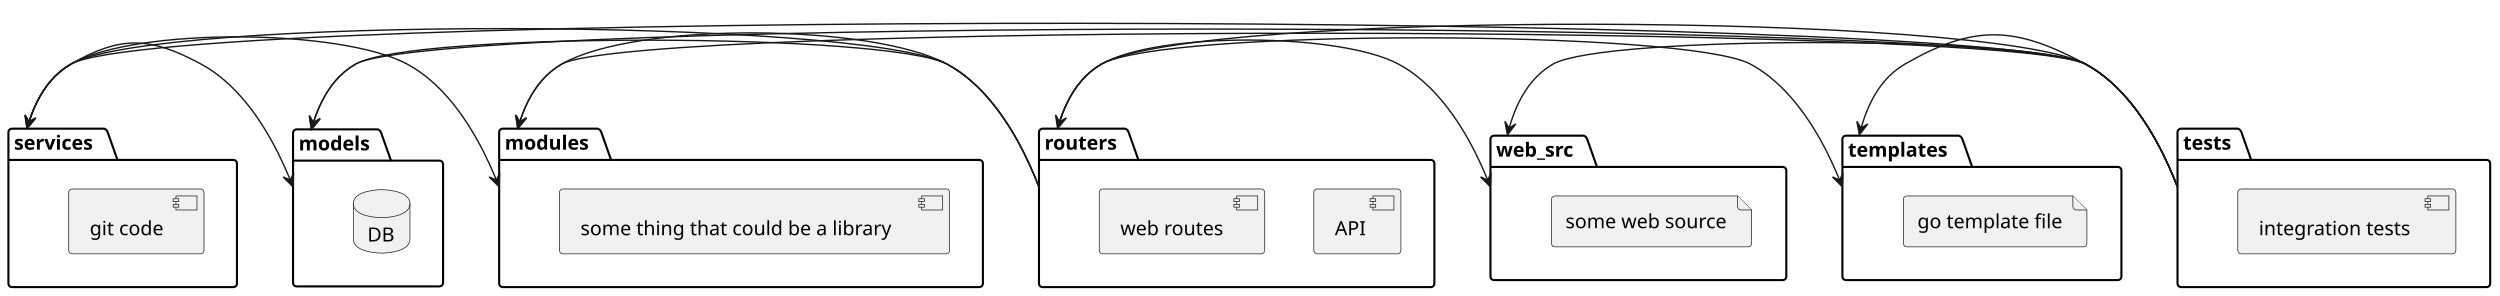
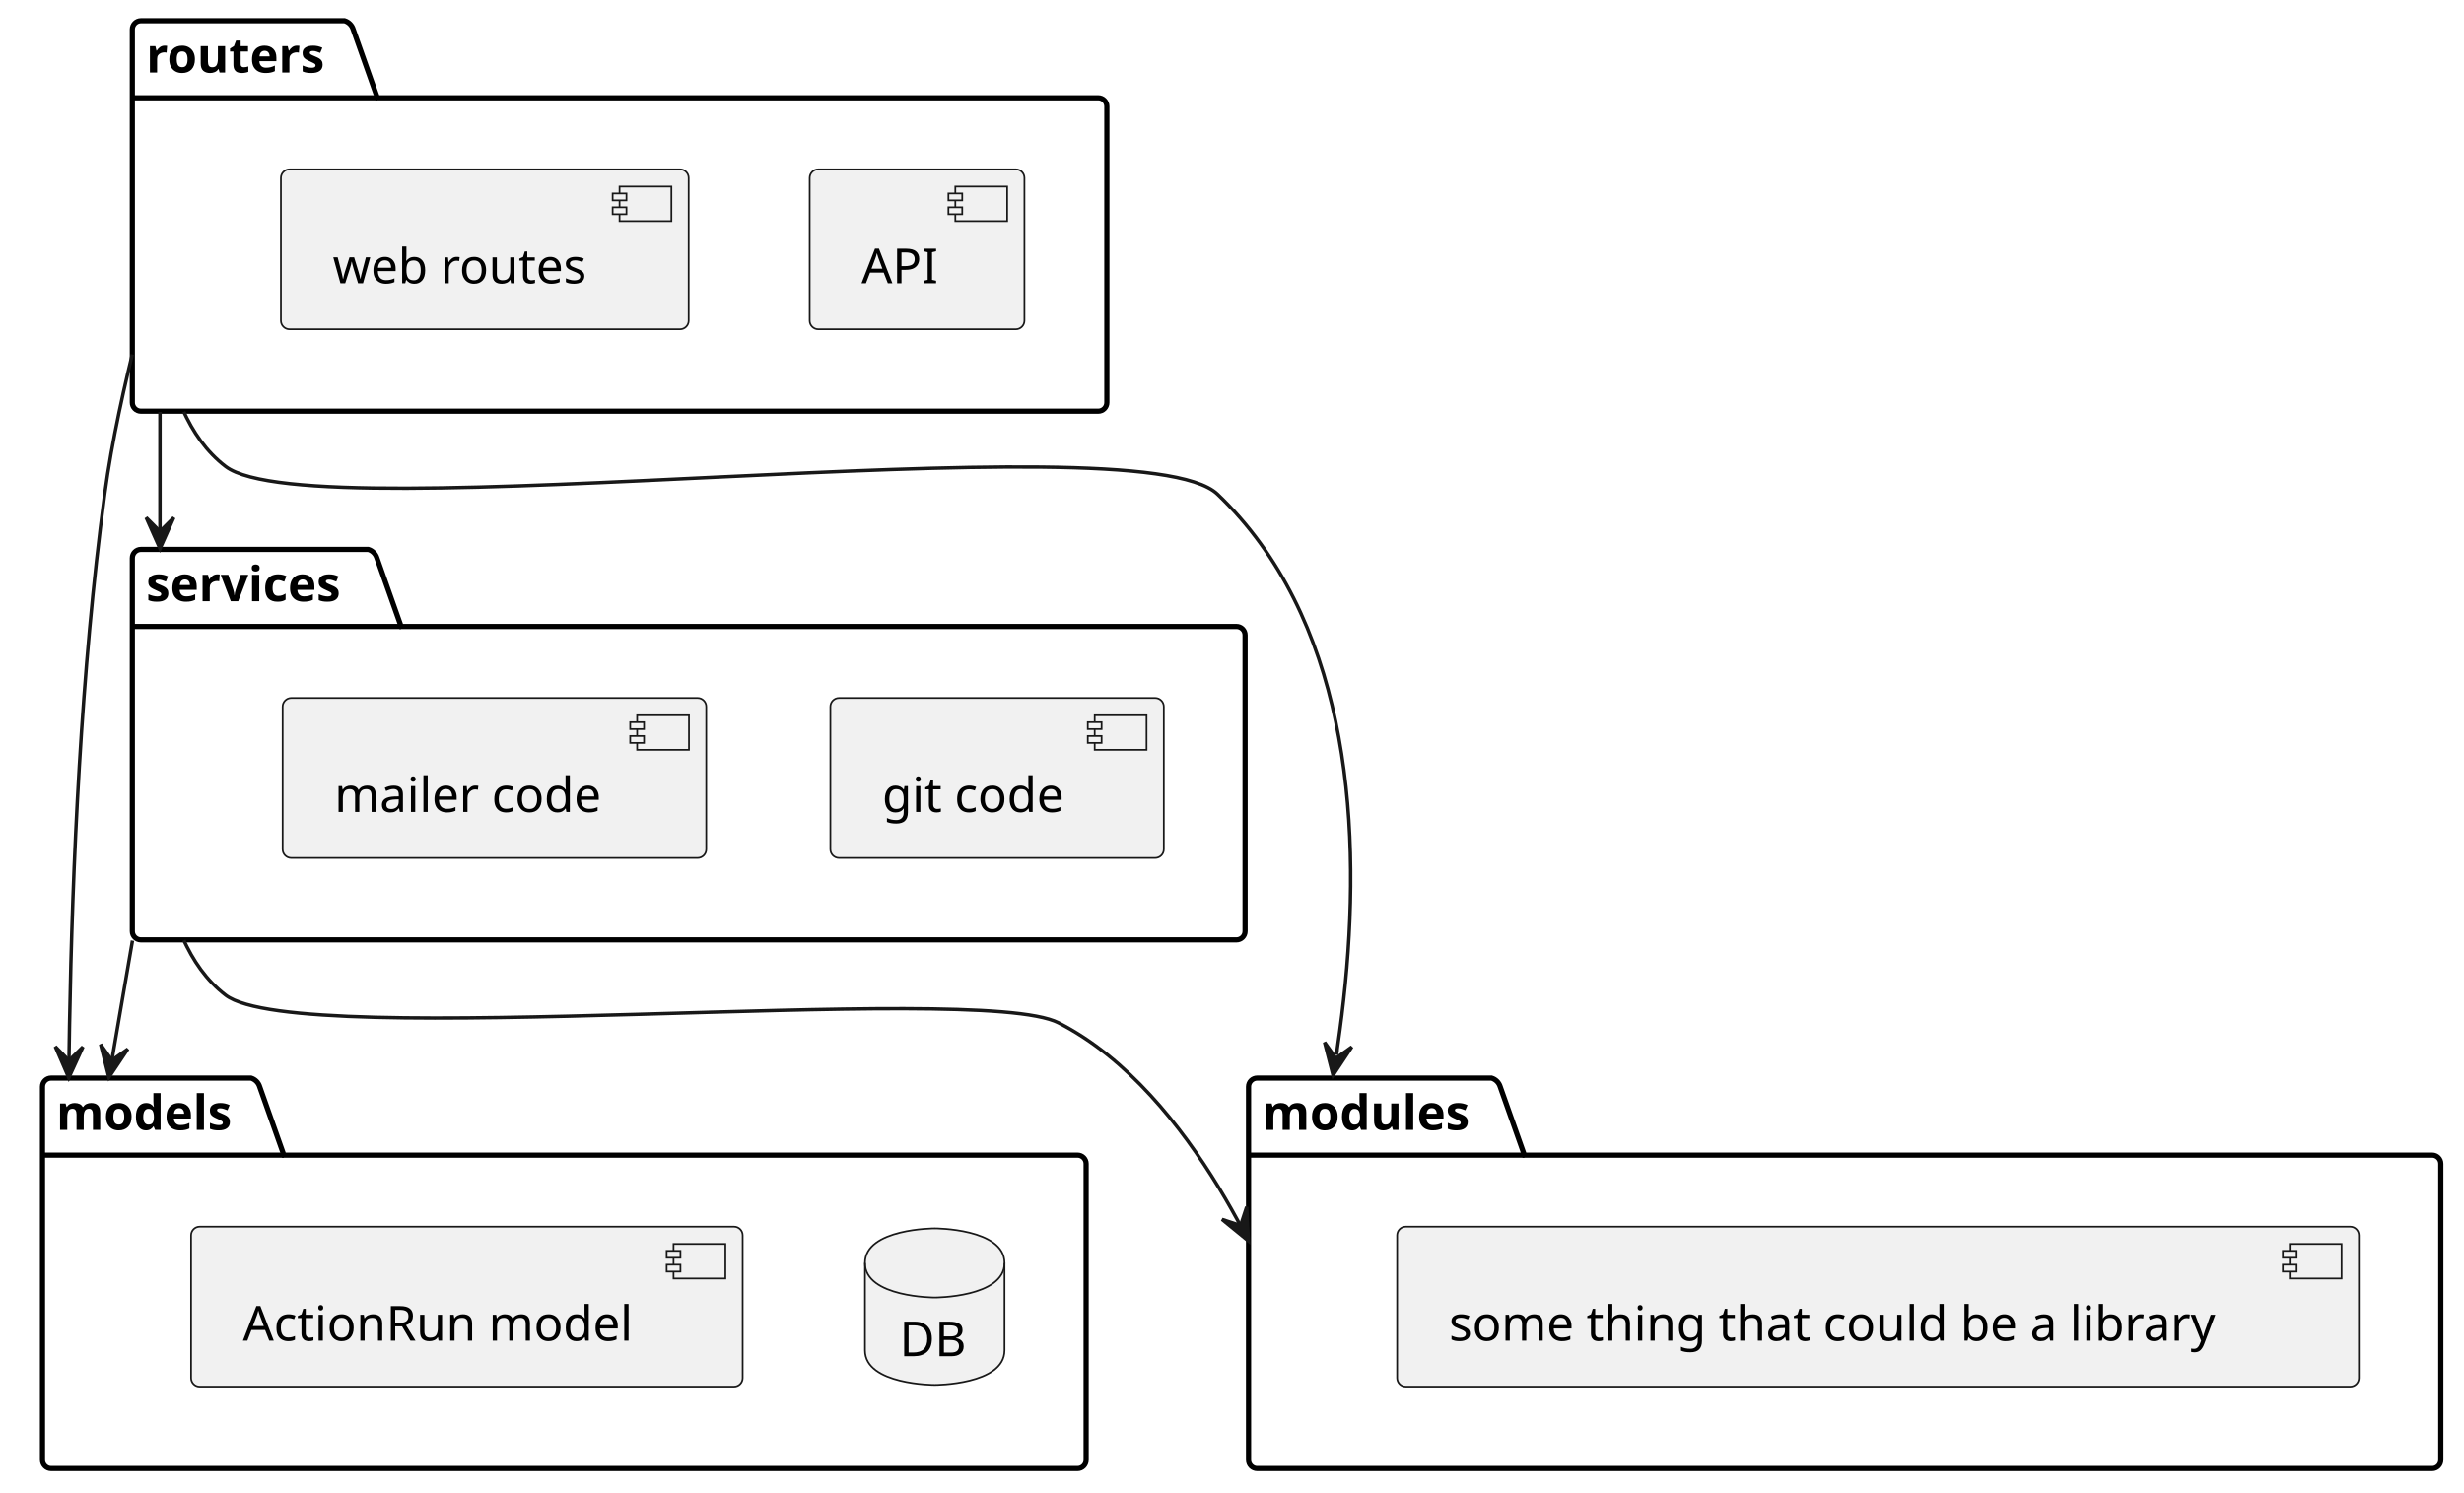
- <svg xmlns="http://www.w3.org/2000/svg" contentStyleType="text/css" data-diagram-type="DESCRIPTION" height="211px" preserveAspectRatio="none" style="width:1783px;height:211px;background:#FFFFFF;" version="1.1" viewBox="0 0 1783 211" width="1783px" zoomAndPan="magnify">
+ <svg xmlns="http://www.w3.org/2000/svg" contentStyleType="text/css" data-diagram-type="DESCRIPTION" height="432px" preserveAspectRatio="none" style="width:713px;height:432px;background:#FFFFFF;" version="1.1" viewBox="0 0 713 432" width="713px" zoomAndPan="magnify">
  <defs />
  <g>
    <g class="cluster" data-entity="models" data-source-line="2" data-uid="ent0002" id="cluster_models">
-       <path d="M211.5,92.26 L269.354,92.26 A3.75,3.75 0 0 1 271.854,94.76 L278.854,114.557 L313.5,114.557 A2.5,2.5 0 0 1 316,117.057 L316,201.76 A2.5,2.5 0 0 1 313.5,204.26 L211.5,204.26 A2.5,2.5 0 0 1 209,201.76 L209,94.76 A2.5,2.5 0 0 1 211.5,92.26" fill="none" style="stroke:#000000;stroke-width:1.5;" />
-       <line style="stroke:#000000;stroke-width:1.5;" x1="209" x2="278.854" y1="114.557" y2="114.557" />
-       <text fill="#000000" font-family="sans-serif" font-size="14" font-weight="bold" lengthAdjust="spacing" textLength="56.855" x="213" y="107.255">models</text>
+       <path d="M14.791,312 L72.645,312 A3.75,3.75 0 0 1 75.145,314.5 L82.145,334.297 L311.791,334.297 A2.5,2.5 0 0 1 314.291,336.797 L314.291,422.5 A2.5,2.5 0 0 1 311.791,425 L14.791,425 A2.5,2.5 0 0 1 12.291,422.5 L12.291,314.5 A2.5,2.5 0 0 1 14.791,312" fill="none" style="stroke:#000000;stroke-width:1.5;" />
+       <line style="stroke:#000000;stroke-width:1.5;" x1="12.291" x2="82.145" y1="334.297" y2="334.297" />
+       <text fill="#000000" font-family="sans-serif" font-size="14" font-weight="bold" lengthAdjust="spacing" textLength="56.855" x="16.291" y="326.995">models</text>
    </g>
-     <g class="cluster" data-entity="modules" data-source-line="8" data-uid="ent0004" id="cluster_modules">
-       <path d="M358.5,91.76 L426.321,91.76 A3.75,3.75 0 0 1 428.821,94.26 L435.821,114.057 L698.5,114.057 A2.5,2.5 0 0 1 701,116.557 L701,202.26 A2.5,2.5 0 0 1 698.5,204.76 L358.5,204.76 A2.5,2.5 0 0 1 356,202.26 L356,94.26 A2.5,2.5 0 0 1 358.5,91.76" fill="none" style="stroke:#000000;stroke-width:1.5;" />
-       <line style="stroke:#000000;stroke-width:1.5;" x1="356" x2="435.821" y1="114.057" y2="114.057" />
-       <text fill="#000000" font-family="sans-serif" font-size="14" font-weight="bold" lengthAdjust="spacing" textLength="66.821" x="360" y="106.755">modules</text>
+     <g class="cluster" data-entity="modules" data-source-line="7" data-uid="ent0005" id="cluster_modules">
+       <path d="M363.791,312 L431.612,312 A3.75,3.75 0 0 1 434.112,314.5 L441.112,334.297 L703.791,334.297 A2.5,2.5 0 0 1 706.291,336.797 L706.291,422.5 A2.5,2.5 0 0 1 703.791,425 L363.791,425 A2.5,2.5 0 0 1 361.291,422.5 L361.291,314.5 A2.5,2.5 0 0 1 363.791,312" fill="none" style="stroke:#000000;stroke-width:1.5;" />
+       <line style="stroke:#000000;stroke-width:1.5;" x1="361.291" x2="441.112" y1="334.297" y2="334.297" />
+       <text fill="#000000" font-family="sans-serif" font-size="14" font-weight="bold" lengthAdjust="spacing" textLength="66.821" x="365.291" y="326.995">modules</text>
    </g>
-     <g class="cluster" data-entity="services" data-source-line="12" data-uid="ent0006" id="cluster_services">
-       <path d="M8.5,91.76 L74.284,91.76 A3.75,3.75 0 0 1 76.784,94.26 L83.784,114.057 L166.5,114.057 A2.5,2.5 0 0 1 169,116.557 L169,202.26 A2.5,2.5 0 0 1 166.5,204.76 L8.5,204.76 A2.5,2.5 0 0 1 6,202.26 L6,94.26 A2.5,2.5 0 0 1 8.5,91.76" fill="none" style="stroke:#000000;stroke-width:1.5;" />
-       <line style="stroke:#000000;stroke-width:1.5;" x1="6" x2="83.784" y1="114.057" y2="114.057" />
-       <text fill="#000000" font-family="sans-serif" font-size="14" font-weight="bold" lengthAdjust="spacing" textLength="64.784" x="10" y="106.755">services</text>
-     </g>
-     <g class="cluster" data-entity="web_src" data-source-line="16" data-uid="ent0008" id="cluster_web_src">
-       <path d="M1065.5,96.76 L1129.486,96.76 A3.75,3.75 0 0 1 1131.986,99.26 L1138.986,119.057 L1271.5,119.057 A2.5,2.5 0 0 1 1274,121.557 L1274,197.26 A2.5,2.5 0 0 1 1271.5,199.76 L1065.5,199.76 A2.5,2.5 0 0 1 1063,197.26 L1063,99.26 A2.5,2.5 0 0 1 1065.5,96.76" fill="none" style="stroke:#000000;stroke-width:1.5;" />
-       <line style="stroke:#000000;stroke-width:1.5;" x1="1063" x2="1138.986" y1="119.057" y2="119.057" />
-       <text fill="#000000" font-family="sans-serif" font-size="14" font-weight="bold" lengthAdjust="spacing" textLength="62.986" x="1067" y="111.755">web_src</text>
+     <g class="cluster" data-entity="services" data-source-line="11" data-uid="ent0007" id="cluster_services">
+       <path d="M40.791,159 L106.575,159 A3.75,3.75 0 0 1 109.075,161.5 L116.075,181.297 L357.791,181.297 A2.5,2.5 0 0 1 360.291,183.797 L360.291,269.5 A2.5,2.5 0 0 1 357.791,272 L40.791,272 A2.5,2.5 0 0 1 38.291,269.5 L38.291,161.5 A2.5,2.5 0 0 1 40.791,159" fill="none" style="stroke:#000000;stroke-width:1.5;" />
+       <line style="stroke:#000000;stroke-width:1.5;" x1="38.291" x2="116.075" y1="181.297" y2="181.297" />
+       <text fill="#000000" font-family="sans-serif" font-size="14" font-weight="bold" lengthAdjust="spacing" textLength="64.784" x="42.291" y="173.995">services</text>
    </g>
    <g class="cluster" data-entity="routers" data-source-line="20" data-uid="ent0010" id="cluster_routers">
-       <path d="M743.5,91.76 L802.414,91.76 A3.75,3.75 0 0 1 804.914,94.26 L811.914,114.057 L1020.5,114.057 A2.5,2.5 0 0 1 1023,116.557 L1023,202.26 A2.5,2.5 0 0 1 1020.5,204.76 L743.5,204.76 A2.5,2.5 0 0 1 741,202.26 L741,94.26 A2.5,2.5 0 0 1 743.5,91.76" fill="none" style="stroke:#000000;stroke-width:1.5;" />
-       <line style="stroke:#000000;stroke-width:1.5;" x1="741" x2="811.914" y1="114.057" y2="114.057" />
-       <text fill="#000000" font-family="sans-serif" font-size="14" font-weight="bold" lengthAdjust="spacing" textLength="57.914" x="745" y="106.755">routers</text>
-     </g>
-     <g class="cluster" data-entity="templates" data-source-line="25" data-uid="ent0013" id="cluster_templates">
-       <path d="M1316.5,96.76 L1397.063,96.76 A3.75,3.75 0 0 1 1399.563,99.26 L1406.563,119.057 L1510.5,119.057 A2.5,2.5 0 0 1 1513,121.557 L1513,197.26 A2.5,2.5 0 0 1 1510.5,199.76 L1316.5,199.76 A2.5,2.5 0 0 1 1314,197.26 L1314,99.26 A2.5,2.5 0 0 1 1316.5,96.76" fill="none" style="stroke:#000000;stroke-width:1.5;" />
-       <line style="stroke:#000000;stroke-width:1.5;" x1="1314" x2="1406.563" y1="119.057" y2="119.057" />
-       <text fill="#000000" font-family="sans-serif" font-size="14" font-weight="bold" lengthAdjust="spacing" textLength="79.564" x="1318" y="111.755">templates</text>
-     </g>
-     <g class="cluster" data-entity="tests" data-source-line="29" data-uid="ent0015" id="cluster_tests">
-       <path d="M1555.5,91.76 L1596.046,91.76 A3.75,3.75 0 0 1 1598.546,94.26 L1605.546,114.057 L1773.5,114.057 A2.5,2.5 0 0 1 1776,116.557 L1776,202.26 A2.5,2.5 0 0 1 1773.5,204.76 L1555.5,204.76 A2.5,2.5 0 0 1 1553,202.26 L1553,94.26 A2.5,2.5 0 0 1 1555.5,91.76" fill="none" style="stroke:#000000;stroke-width:1.5;" />
-       <line style="stroke:#000000;stroke-width:1.5;" x1="1553" x2="1605.546" y1="114.057" y2="114.057" />
-       <text fill="#000000" font-family="sans-serif" font-size="14" font-weight="bold" lengthAdjust="spacing" textLength="39.546" x="1557" y="106.755">tests</text>
+       <path d="M40.791,6 L99.705,6 A3.75,3.75 0 0 1 102.205,8.5 L109.205,28.297 L317.791,28.297 A2.5,2.5 0 0 1 320.291,30.797 L320.291,116.5 A2.5,2.5 0 0 1 317.791,119 L40.791,119 A2.5,2.5 0 0 1 38.291,116.5 L38.291,8.5 A2.5,2.5 0 0 1 40.791,6" fill="none" style="stroke:#000000;stroke-width:1.5;" />
+       <line style="stroke:#000000;stroke-width:1.5;" x1="38.291" x2="109.205" y1="28.297" y2="28.297" />
+       <text fill="#000000" font-family="sans-serif" font-size="14" font-weight="bold" lengthAdjust="spacing" textLength="57.914" x="42.291" y="20.995">routers</text>
    </g>
    <g class="entity" data-entity="DB" data-source-line="3" data-uid="ent0003" id="entity_DB">
-       <path d="M252,145.26 C252,135.26 272.192,135.26 272.192,135.26 C272.192,135.26 292.385,135.26 292.385,145.26 L292.385,170.557 C292.385,180.557 272.192,180.557 272.192,180.557 C272.192,180.557 252,180.557 252,170.557 L252,145.26" fill="#F1F1F1" style="stroke:#181818;stroke-width:0.5;" />
-       <path d="M252,145.26 C252,155.26 272.192,155.26 272.192,155.26 C272.192,155.26 292.385,155.26 292.385,145.26" fill="none" style="stroke:#181818;stroke-width:0.5;" />
-       <text fill="#000000" font-family="sans-serif" font-size="14" lengthAdjust="spacing" textLength="20.385" x="262" y="172.255">DB</text>
+       <path d="M250.291,365.5 C250.291,355.5 270.483,355.5 270.483,355.5 C270.483,355.5 290.675,355.5 290.675,365.5 L290.675,390.797 C290.675,400.797 270.483,400.797 270.483,400.797 C270.483,400.797 250.291,400.797 250.291,390.797 L250.291,365.5" fill="#F1F1F1" style="stroke:#181818;stroke-width:0.5;" />
+       <path d="M250.291,365.5 C250.291,375.5 270.483,375.5 270.483,375.5 C270.483,375.5 290.675,375.5 290.675,365.5" fill="none" style="stroke:#181818;stroke-width:0.5;" />
+       <text fill="#000000" font-family="sans-serif" font-size="14" lengthAdjust="spacing" textLength="20.385" x="260.291" y="392.495">DB</text>
    </g>
-     <g class="entity" data-entity="some thing that could be a library" data-source-line="9" data-uid="ent0005" id="entity_some thing that could be a library">
-       <rect fill="#F1F1F1" height="46.297" rx="2.5" ry="2.5" style="stroke:#181818;stroke-width:0.5;" width="278.287" x="399" y="134.76" />
-       <rect fill="#F1F1F1" height="10" style="stroke:#181818;stroke-width:0.5;" width="15" x="657.287" y="139.76" />
-       <rect fill="#F1F1F1" height="2" style="stroke:#181818;stroke-width:0.5;" width="4" x="655.287" y="141.76" />
-       <rect fill="#F1F1F1" height="2" style="stroke:#181818;stroke-width:0.5;" width="4" x="655.287" y="145.76" />
-       <text fill="#000000" font-family="sans-serif" font-size="14" lengthAdjust="spacing" textLength="238.287" x="414" y="167.755">some thing that could be a library</text>
+     <g class="entity" data-entity="ActionRun model" data-source-line="4" data-uid="ent0004" id="entity_ActionRun model">
+       <rect fill="#F1F1F1" height="46.297" rx="2.5" ry="2.5" style="stroke:#181818;stroke-width:0.5;" width="159.608" x="55.291" y="355" />
+       <rect fill="#F1F1F1" height="10" style="stroke:#181818;stroke-width:0.5;" width="15" x="194.899" y="360" />
+       <rect fill="#F1F1F1" height="2" style="stroke:#181818;stroke-width:0.5;" width="4" x="192.899" y="362" />
+       <rect fill="#F1F1F1" height="2" style="stroke:#181818;stroke-width:0.5;" width="4" x="192.899" y="366" />
+       <text fill="#000000" font-family="sans-serif" font-size="14" lengthAdjust="spacing" textLength="119.608" x="70.291" y="387.995">ActionRun model</text>
    </g>
-     <g class="entity" data-entity="git code" data-source-line="13" data-uid="ent0007" id="entity_git code">
-       <rect fill="#F1F1F1" height="46.297" rx="2.5" ry="2.5" style="stroke:#181818;stroke-width:0.5;" width="96.478" x="49" y="134.76" />
-       <rect fill="#F1F1F1" height="10" style="stroke:#181818;stroke-width:0.5;" width="15" x="125.478" y="139.76" />
-       <rect fill="#F1F1F1" height="2" style="stroke:#181818;stroke-width:0.5;" width="4" x="123.478" y="141.76" />
-       <rect fill="#F1F1F1" height="2" style="stroke:#181818;stroke-width:0.5;" width="4" x="123.478" y="145.76" />
-       <text fill="#000000" font-family="sans-serif" font-size="14" lengthAdjust="spacing" textLength="56.478" x="64" y="167.755">git code</text>
+     <g class="entity" data-entity="some thing that could be a library" data-source-line="8" data-uid="ent0006" id="entity_some thing that could be a library">
+       <rect fill="#F1F1F1" height="46.297" rx="2.5" ry="2.5" style="stroke:#181818;stroke-width:0.5;" width="278.287" x="404.291" y="355" />
+       <rect fill="#F1F1F1" height="10" style="stroke:#181818;stroke-width:0.5;" width="15" x="662.578" y="360" />
+       <rect fill="#F1F1F1" height="2" style="stroke:#181818;stroke-width:0.5;" width="4" x="660.578" y="362" />
+       <rect fill="#F1F1F1" height="2" style="stroke:#181818;stroke-width:0.5;" width="4" x="660.578" y="366" />
+       <text fill="#000000" font-family="sans-serif" font-size="14" lengthAdjust="spacing" textLength="238.287" x="419.291" y="387.995">some thing that could be a library</text>
    </g>
-     <g class="entity" data-entity="some web source" data-source-line="17" data-uid="ent0009" id="entity_some web source">
-       <path d="M1106.5,142.26 L1106.5,173.557 A2.5,2.5 0 0 0 1109,176.057 L1246.76,176.057 A2.5,2.5 0 0 0 1249.26,173.557 L1249.26,149.76 L1239.26,139.76 L1109,139.76 A2.5,2.5 0 0 0 1106.5,142.26" fill="#F1F1F1" style="stroke:#181818;stroke-width:0.5;" />
-       <path d="M1239.26,139.76 L1239.26,147.26 A2.5,2.5 0 0 0 1241.76,149.76 L1249.26,149.76" fill="#F1F1F1" style="stroke:#181818;stroke-width:0.5;" />
-       <text fill="#000000" font-family="sans-serif" font-size="14" lengthAdjust="spacing" textLength="122.76" x="1116.5" y="162.755">some web source</text>
+     <g class="entity" data-entity="git code" data-source-line="12" data-uid="ent0008" id="entity_git code">
+       <rect fill="#F1F1F1" height="46.297" rx="2.5" ry="2.5" style="stroke:#181818;stroke-width:0.5;" width="96.478" x="240.291" y="202" />
+       <rect fill="#F1F1F1" height="10" style="stroke:#181818;stroke-width:0.5;" width="15" x="316.769" y="207" />
+       <rect fill="#F1F1F1" height="2" style="stroke:#181818;stroke-width:0.5;" width="4" x="314.769" y="209" />
+       <rect fill="#F1F1F1" height="2" style="stroke:#181818;stroke-width:0.5;" width="4" x="314.769" y="213" />
+       <text fill="#000000" font-family="sans-serif" font-size="14" lengthAdjust="spacing" textLength="56.478" x="255.291" y="234.995">git code</text>
+     </g>
+     <g class="entity" data-entity="mailer code" data-source-line="13" data-uid="ent0009" id="entity_mailer code">
+       <rect fill="#F1F1F1" height="46.297" rx="2.5" ry="2.5" style="stroke:#181818;stroke-width:0.5;" width="122.578" x="81.791" y="202" />
+       <rect fill="#F1F1F1" height="10" style="stroke:#181818;stroke-width:0.5;" width="15" x="184.369" y="207" />
+       <rect fill="#F1F1F1" height="2" style="stroke:#181818;stroke-width:0.5;" width="4" x="182.369" y="209" />
+       <rect fill="#F1F1F1" height="2" style="stroke:#181818;stroke-width:0.5;" width="4" x="182.369" y="213" />
+       <text fill="#000000" font-family="sans-serif" font-size="14" lengthAdjust="spacing" textLength="82.578" x="96.791" y="234.995">mailer code</text>
    </g>
    <g class="entity" data-entity="API" data-source-line="21" data-uid="ent0011" id="entity_API">
-       <rect fill="#F1F1F1" height="46.297" rx="2.5" ry="2.5" style="stroke:#181818;stroke-width:0.5;" width="62.148" x="937" y="134.76" />
-       <rect fill="#F1F1F1" height="10" style="stroke:#181818;stroke-width:0.5;" width="15" x="979.148" y="139.76" />
-       <rect fill="#F1F1F1" height="2" style="stroke:#181818;stroke-width:0.5;" width="4" x="977.148" y="141.76" />
-       <rect fill="#F1F1F1" height="2" style="stroke:#181818;stroke-width:0.5;" width="4" x="977.148" y="145.76" />
-       <text fill="#000000" font-family="sans-serif" font-size="14" lengthAdjust="spacing" textLength="22.148" x="952" y="167.755">API</text>
+       <rect fill="#F1F1F1" height="46.297" rx="2.5" ry="2.5" style="stroke:#181818;stroke-width:0.5;" width="62.148" x="234.291" y="49" />
+       <rect fill="#F1F1F1" height="10" style="stroke:#181818;stroke-width:0.5;" width="15" x="276.439" y="54" />
+       <rect fill="#F1F1F1" height="2" style="stroke:#181818;stroke-width:0.5;" width="4" x="274.439" y="56" />
+       <rect fill="#F1F1F1" height="2" style="stroke:#181818;stroke-width:0.5;" width="4" x="274.439" y="60" />
+       <text fill="#000000" font-family="sans-serif" font-size="14" lengthAdjust="spacing" textLength="22.148" x="249.291" y="81.995">API</text>
    </g>
    <g class="entity" data-entity="web routes" data-source-line="22" data-uid="ent0012" id="entity_web routes">
-       <rect fill="#F1F1F1" height="46.297" rx="2.5" ry="2.5" style="stroke:#181818;stroke-width:0.5;" width="117.991" x="784" y="134.76" />
-       <rect fill="#F1F1F1" height="10" style="stroke:#181818;stroke-width:0.5;" width="15" x="881.991" y="139.76" />
-       <rect fill="#F1F1F1" height="2" style="stroke:#181818;stroke-width:0.5;" width="4" x="879.991" y="141.76" />
-       <rect fill="#F1F1F1" height="2" style="stroke:#181818;stroke-width:0.5;" width="4" x="879.991" y="145.76" />
-       <text fill="#000000" font-family="sans-serif" font-size="14" lengthAdjust="spacing" textLength="77.991" x="799" y="167.755">web routes</text>
+       <rect fill="#F1F1F1" height="46.297" rx="2.5" ry="2.5" style="stroke:#181818;stroke-width:0.5;" width="117.991" x="81.291" y="49" />
+       <rect fill="#F1F1F1" height="10" style="stroke:#181818;stroke-width:0.5;" width="15" x="179.282" y="54" />
+       <rect fill="#F1F1F1" height="2" style="stroke:#181818;stroke-width:0.5;" width="4" x="177.282" y="56" />
+       <rect fill="#F1F1F1" height="2" style="stroke:#181818;stroke-width:0.5;" width="4" x="177.282" y="60" />
+       <text fill="#000000" font-family="sans-serif" font-size="14" lengthAdjust="spacing" textLength="77.991" x="96.291" y="81.995">web routes</text>
    </g>
-     <g class="entity" data-entity="go template file" data-source-line="26" data-uid="ent0014" id="entity_go template file">
-       <path d="M1357.5,142.26 L1357.5,173.557 A2.5,2.5 0 0 0 1360,176.057 L1485.872,176.057 A2.5,2.5 0 0 0 1488.372,173.557 L1488.372,149.76 L1478.372,139.76 L1360,139.76 A2.5,2.5 0 0 0 1357.5,142.26" fill="#F1F1F1" style="stroke:#181818;stroke-width:0.5;" />
-       <path d="M1478.372,139.76 L1478.372,147.26 A2.5,2.5 0 0 0 1480.872,149.76 L1488.372,149.76" fill="#F1F1F1" style="stroke:#181818;stroke-width:0.5;" />
-       <text fill="#000000" font-family="sans-serif" font-size="14" lengthAdjust="spacing" textLength="110.872" x="1367.5" y="162.755">go template file</text>
+     <g class="link" data-entity-1="services" data-entity-2="models" data-source-line="33" data-uid="lnk13" id="link_services_models">
+       <path d="M38.333,272.221 C38.287,272.486 38.242,272.752 38.196,273.019 C38.104,273.553 38.011,274.089 37.919,274.627 C36.436,283.236 34.862,292.382 33.287,301.526 C32.893,303.812 32.499,306.099 32.107,308.376 C31.911,309.515 32.734,304.739 32.538,305.873" fill="none" id="services-to-models" style="stroke:#181818;stroke-width:1;" />
+       <polygon fill="#181818" points="31.52,311.786,36.989,303.595,32.369,306.858,29.106,302.237,31.52,311.786" style="stroke:#181818;stroke-width:1;" />
    </g>
-     <g class="entity" data-entity="integration tests" data-source-line="30" data-uid="ent0016" id="entity_integration tests">
-       <rect fill="#F1F1F1" height="46.297" rx="2.5" ry="2.5" style="stroke:#181818;stroke-width:0.5;" width="155.534" x="1596" y="134.76" />
-       <rect fill="#F1F1F1" height="10" style="stroke:#181818;stroke-width:0.5;" width="15" x="1731.534" y="139.76" />
-       <rect fill="#F1F1F1" height="2" style="stroke:#181818;stroke-width:0.5;" width="4" x="1729.534" y="141.76" />
-       <rect fill="#F1F1F1" height="2" style="stroke:#181818;stroke-width:0.5;" width="4" x="1729.534" y="145.76" />
-       <text fill="#000000" font-family="sans-serif" font-size="14" lengthAdjust="spacing" textLength="115.534" x="1611" y="167.755">integration tests</text>
+     <g class="link" data-entity-1="services" data-entity-2="modules" data-source-line="34" data-uid="lnk14" id="link_services_modules">
+       <path d="M53.207,272.139 C53.298,272.338 53.39,272.536 53.483,272.733 C53.67,273.128 53.861,273.521 54.056,273.91 C54.447,274.689 54.857,275.458 55.286,276.213 C56.144,277.724 57.08,279.184 58.1,280.577 C60.141,283.362 62.519,285.879 65.291,288 C86.571,304.28 282.421,283.83 306.291,296 C326.291,306.195 341.866,325.978 352.526,343.44 C355.191,347.806 357.548,352.026 359.591,355.916 C360.102,356.888 360.593,357.84 361.065,358.768 C361.123,358.884 358.474,353.645 358.533,353.761" fill="none" id="services-to-modules" style="stroke:#181818;stroke-width:1;" />
+       <polygon fill="#181818" points="361.24,359.115,360.748,349.278,358.984,354.653,353.609,352.889,361.24,359.115" style="stroke:#181818;stroke-width:1;" />
    </g>
-     <g class="link" data-entity-1="services" data-entity-2="models" data-source-line="33" data-uid="lnk17" id="link_services_models">
-       <path d="M19.267,91.687 C19.319,91.499 19.371,91.311 19.424,91.124 C19.53,90.749 19.637,90.375 19.746,90.001 C21.492,84.015 23.689,78.14 26.442,72.621 C31.948,61.584 39.682,51.972 50.5,45.76 C86.34,25.17 107.13,26.12 143.5,45.76 C168.47,59.24 186.333,85.308 198.191,108.904 C201.156,114.803 203.745,120.547 205.977,125.902 C206.535,127.241 207.07,128.555 207.584,129.842 C207.84,130.485 208.091,131.121 208.337,131.75 C208.46,132.064 208.581,132.376 208.702,132.687 C208.762,132.842 206.667,127.397 206.726,127.552" fill="none" id="services-to-models" style="stroke:#181818;stroke-width:1;" />
-       <polygon fill="#181818" points="208.881,133.151,209.382,123.315,207.085,128.485,201.916,126.188,208.881,133.151" style="stroke:#181818;stroke-width:1;" />
+     <g class="link" data-entity-1="routers" data-entity-2="services" data-source-line="36" data-uid="lnk15" id="link_routers_services">
+       <path d="M46.291,119.221 C46.291,119.486 46.291,119.752 46.291,120.019 C46.291,120.553 46.291,121.089 46.291,121.627 C46.291,130.236 46.291,139.382 46.291,148.526 C46.291,150.812 46.291,153.099 46.291,155.376 C46.291,156.515 46.291,151.652 46.291,152.786" fill="none" id="routers-to-services" style="stroke:#181818;stroke-width:1;" />
+       <polygon fill="#181818" points="46.291,158.786,50.291,149.786,46.291,153.786,42.291,149.786,46.291,158.786" style="stroke:#181818;stroke-width:1;" />
    </g>
-     <g class="link" data-entity-1="services" data-entity-2="modules" data-source-line="34" data-uid="lnk18" id="link_services_modules">
-       <path d="M19.267,91.687 C19.319,91.499 19.371,91.311 19.424,91.124 C19.53,90.749 19.637,90.375 19.746,90.001 C21.492,84.015 23.689,78.14 26.442,72.621 C31.948,61.584 39.682,51.972 50.5,45.76 C96.75,19.2 243.57,20.42 290.5,45.76 C315.47,59.24 333.332,85.308 345.191,108.904 C348.156,114.803 350.745,120.547 352.977,125.902 C353.535,127.241 354.07,128.555 354.584,129.842 C354.84,130.485 355.091,131.121 355.337,131.75 C355.46,132.064 355.581,132.376 355.702,132.687 C355.762,132.842 353.667,127.397 353.726,127.552" fill="none" id="services-to-modules" style="stroke:#181818;stroke-width:1;" />
-       <polygon fill="#181818" points="355.881,133.151,356.382,123.315,354.085,128.485,348.916,126.188,355.881,133.151" style="stroke:#181818;stroke-width:1;" />
+     <g class="link" data-entity-1="routers" data-entity-2="modules" data-source-line="37" data-uid="lnk16" id="link_routers_modules">
+       <path d="M53.186,119.166 C53.277,119.364 53.369,119.562 53.463,119.76 C53.649,120.154 53.84,120.546 54.036,120.935 C54.428,121.714 54.838,122.482 55.267,123.236 C56.126,124.746 57.064,126.204 58.086,127.594 C60.13,130.375 62.513,132.886 65.291,135 C90.671,154.32 329.231,120.95 352.291,143 C389.381,178.47 394.078,235.71 389.284,284.697 C388.685,290.821 387.938,296.815 387.087,302.622 C386.661,305.526 387.206,302.466 386.734,305.268" fill="none" id="routers-to-modules" style="stroke:#181818;stroke-width:1;" />
+       <polygon fill="#181818" points="385.738,311.185,391.176,302.974,386.568,306.254,383.287,301.646,385.738,311.185" style="stroke:#181818;stroke-width:1;" />
    </g>
-     <g class="link" data-entity-1="routers" data-entity-2="services" data-source-line="36" data-uid="lnk19" id="link_routers_services">
-       <path d="M740.881,133.151 C740.821,132.997 740.762,132.842 740.702,132.687 C740.581,132.376 740.46,132.064 740.337,131.75 C740.091,131.121 739.84,130.485 739.584,129.842 C739.07,128.555 738.535,127.241 737.977,125.902 C735.745,120.547 733.156,114.803 730.191,108.904 C718.332,85.308 700.47,59.24 675.5,45.76 C614.39,12.77 110.72,11.17 50.5,45.76 C39.682,51.972 31.948,61.584 26.442,72.621 C23.689,78.14 21.492,84.015 19.746,90.001 C19.637,90.375 19.53,90.749 19.424,91.124 C19.371,91.311 20.92,85.717 20.868,85.904" fill="none" id="routers-to-services" style="stroke:#181818;stroke-width:1;" />
-       <polygon fill="#181818" points="19.267,91.687,25.524,84.081,20.601,86.868,17.814,81.946,19.267,91.687" style="stroke:#181818;stroke-width:1;" />
-     </g>
-     <g class="link" data-entity-1="routers" data-entity-2="modules" data-source-line="37" data-uid="lnk20" id="link_routers_modules">
-       <path d="M740.881,133.151 C740.821,132.997 740.762,132.842 740.702,132.687 C740.581,132.376 740.46,132.064 740.337,131.75 C740.091,131.121 739.84,130.485 739.584,129.842 C739.07,128.555 738.535,127.241 737.977,125.902 C735.745,120.547 733.156,114.803 730.191,108.904 C718.332,85.308 700.47,59.24 675.5,45.76 C621.72,16.73 453.49,15.32 400.5,45.76 C389.683,51.972 381.948,61.584 376.442,72.621 C373.688,78.14 371.492,84.015 369.746,90.001 C369.637,90.375 369.53,90.749 369.424,91.124 C369.371,91.311 370.92,85.717 370.868,85.904" fill="none" id="routers-to-modules" style="stroke:#181818;stroke-width:1;" />
-       <polygon fill="#181818" points="369.267,91.687,375.524,84.081,370.601,86.868,367.814,81.946,369.267,91.687" style="stroke:#181818;stroke-width:1;" />
-     </g>
-     <g class="link" data-entity-1="routers" data-entity-2="models" data-source-line="38" data-uid="lnk21" id="link_routers_models">
-       <path d="M740.881,133.151 C740.821,132.997 740.762,132.842 740.702,132.687 C740.581,132.376 740.46,132.064 740.337,131.75 C740.091,131.121 739.84,130.485 739.584,129.842 C739.07,128.555 738.535,127.241 737.977,125.902 C735.745,120.547 733.156,114.803 730.191,108.904 C718.332,85.308 700.47,59.24 675.5,45.76 C634.24,23.49 294.16,22.41 253.5,45.76 C242.683,51.972 234.948,61.584 229.442,72.621 C226.689,78.14 224.492,84.015 222.746,90.001 C222.528,90.749 223.892,85.709 223.688,86.46" fill="none" id="routers-to-models" style="stroke:#181818;stroke-width:1;" />
-       <polygon fill="#181818" points="222.112,92.25,228.335,84.616,223.425,87.425,220.616,82.515,222.112,92.25" style="stroke:#181818;stroke-width:1;" />
-     </g>
-     <g class="link" data-entity-1="routers" data-entity-2="web_src" data-source-line="39" data-uid="lnk22" id="link_routers_web_src">
-       <path d="M754.267,91.687 C754.319,91.499 754.371,91.311 754.424,91.124 C754.53,90.749 754.637,90.375 754.746,90.001 C756.492,84.015 758.688,78.14 761.442,72.621 C766.948,61.584 774.683,51.972 785.5,45.76 C826.35,22.3 956.04,23.38 997.5,45.76 C1022.47,59.24 1040.332,85.308 1052.191,108.904 C1055.156,114.803 1057.745,120.547 1059.977,125.902 C1060.535,127.241 1061.07,128.555 1061.584,129.842 C1061.84,130.485 1062.091,131.121 1062.337,131.75 C1062.46,132.064 1062.581,132.376 1062.701,132.687 C1062.762,132.842 1060.667,127.397 1060.726,127.552" fill="none" id="routers-to-web_src" style="stroke:#181818;stroke-width:1;" />
-       <polygon fill="#181818" points="1062.881,133.151,1063.382,123.315,1061.085,128.485,1055.916,126.188,1062.881,133.151" style="stroke:#181818;stroke-width:1;" />
-     </g>
-     <g class="link" data-entity-1="routers" data-entity-2="templates" data-source-line="40" data-uid="lnk23" id="link_routers_templates">
-       <path d="M754.267,91.687 C754.319,91.499 754.371,91.311 754.424,91.124 C754.53,90.749 754.637,90.375 754.746,90.001 C756.492,84.015 758.688,78.14 761.442,72.621 C766.948,61.584 774.683,51.972 785.5,45.76 C830.11,20.14 1203.23,21.32 1248.5,45.76 C1273.47,59.24 1291.332,85.308 1303.191,108.904 C1306.156,114.803 1308.745,120.547 1310.977,125.902 C1311.535,127.241 1312.07,128.555 1312.584,129.842 C1312.84,130.485 1313.091,131.121 1313.337,131.75 C1313.46,132.064 1313.581,132.376 1313.701,132.687 C1313.762,132.842 1311.667,127.397 1311.726,127.552" fill="none" id="routers-to-templates" style="stroke:#181818;stroke-width:1;" />
-       <polygon fill="#181818" points="1313.881,133.151,1314.382,123.315,1312.085,128.485,1306.916,126.188,1313.881,133.151" style="stroke:#181818;stroke-width:1;" />
-     </g>
-     <g class="link" data-entity-1="tests" data-entity-2="models" data-source-line="42" data-uid="lnk24" id="link_tests_models">
-       <path d="M1552.881,133.151 C1552.821,132.997 1552.762,132.842 1552.701,132.687 C1552.581,132.376 1552.46,132.064 1552.337,131.75 C1552.091,131.121 1551.84,130.485 1551.584,129.842 C1551.07,128.555 1550.535,127.241 1549.977,125.902 C1547.745,120.547 1545.156,114.803 1542.191,108.904 C1530.332,85.308 1512.47,59.24 1487.5,45.76 C1427.17,13.19 312.95,11.62 253.5,45.76 C242.683,51.972 234.948,61.584 229.442,72.621 C226.689,78.14 224.492,84.015 222.746,90.001 C222.528,90.749 223.892,85.709 223.688,86.46" fill="none" id="tests-to-models" style="stroke:#181818;stroke-width:1;" />
-       <polygon fill="#181818" points="222.112,92.25,228.335,84.616,223.425,87.425,220.616,82.515,222.112,92.25" style="stroke:#181818;stroke-width:1;" />
-     </g>
-     <g class="link" data-entity-1="tests" data-entity-2="modules" data-source-line="43" data-uid="lnk25" id="link_tests_modules">
-       <path d="M1552.881,133.151 C1552.821,132.997 1552.762,132.842 1552.701,132.687 C1552.581,132.376 1552.46,132.064 1552.337,131.75 C1552.091,131.121 1551.84,130.485 1551.584,129.842 C1551.07,128.555 1550.535,127.241 1549.977,125.902 C1547.745,120.547 1545.156,114.803 1542.191,108.904 C1530.332,85.308 1512.47,59.24 1487.5,45.76 C1434.36,17.07 452.87,15.68 400.5,45.76 C389.683,51.972 381.948,61.584 376.442,72.621 C373.688,78.14 371.492,84.015 369.746,90.001 C369.637,90.375 369.53,90.749 369.424,91.124 C369.371,91.311 370.92,85.717 370.868,85.904" fill="none" id="tests-to-modules" style="stroke:#181818;stroke-width:1;" />
-       <polygon fill="#181818" points="369.267,91.687,375.524,84.081,370.601,86.868,367.814,81.946,369.267,91.687" style="stroke:#181818;stroke-width:1;" />
-     </g>
-     <g class="link" data-entity-1="tests" data-entity-2="services" data-source-line="44" data-uid="lnk26" id="link_tests_services">
-       <path d="M1552.881,133.151 C1552.821,132.997 1552.762,132.842 1552.701,132.687 C1552.581,132.376 1552.46,132.064 1552.337,131.75 C1552.091,131.121 1551.84,130.485 1551.584,129.842 C1551.07,128.555 1550.535,127.241 1549.977,125.902 C1547.745,120.547 1545.156,114.803 1542.191,108.904 C1530.332,85.308 1512.47,59.24 1487.5,45.76 C1417.25,7.84 119.73,6 50.5,45.76 C39.682,51.972 31.948,61.584 26.442,72.621 C23.689,78.14 21.492,84.015 19.746,90.001 C19.637,90.375 19.53,90.749 19.424,91.124 C19.371,91.311 20.92,85.717 20.868,85.904" fill="none" id="tests-to-services" style="stroke:#181818;stroke-width:1;" />
-       <polygon fill="#181818" points="19.267,91.687,25.524,84.081,20.601,86.868,17.814,81.946,19.267,91.687" style="stroke:#181818;stroke-width:1;" />
-     </g>
-     <g class="link" data-entity-1="tests" data-entity-2="web_src" data-source-line="45" data-uid="lnk27" id="link_tests_web_src">
-       <path d="M1552.881,133.151 C1552.821,132.997 1552.762,132.842 1552.701,132.687 C1552.581,132.376 1552.46,132.064 1552.337,131.75 C1552.091,131.121 1551.84,130.485 1551.584,129.842 C1551.07,128.555 1550.535,127.241 1549.977,125.902 C1547.745,120.547 1545.156,114.803 1542.191,108.904 C1530.332,85.308 1512.47,59.24 1487.5,45.76 C1450.35,25.7 1144.11,24.73 1107.5,45.76 C1096.682,51.972 1088.948,61.584 1083.442,72.621 C1080.688,78.14 1078.492,84.015 1076.746,90.001 C1076.31,91.497 1075.901,93 1075.519,94.506 C1075.424,94.883 1075.33,95.26 1075.238,95.637 C1075.192,95.825 1076.548,90.18 1076.503,90.368" fill="none" id="tests-to-web_src" style="stroke:#181818;stroke-width:1;" />
-       <polygon fill="#181818" points="1075.101,96.202,1081.093,88.385,1076.269,91.34,1073.314,86.516,1075.101,96.202" style="stroke:#181818;stroke-width:1;" />
-     </g>
-     <g class="link" data-entity-1="tests" data-entity-2="routers" data-source-line="46" data-uid="lnk28" id="link_tests_routers">
-       <path d="M1552.881,133.151 C1552.821,132.997 1552.762,132.842 1552.701,132.687 C1552.581,132.376 1552.46,132.064 1552.337,131.75 C1552.091,131.121 1551.84,130.485 1551.584,129.842 C1551.07,128.555 1550.535,127.241 1549.977,125.902 C1547.745,120.547 1545.156,114.803 1542.191,108.904 C1530.332,85.308 1512.47,59.24 1487.5,45.76 C1418.86,8.71 853.14,6.91 785.5,45.76 C774.683,51.972 766.948,61.584 761.442,72.621 C758.688,78.14 756.492,84.015 754.746,90.001 C754.637,90.375 754.53,90.749 754.424,91.124 C754.371,91.311 755.92,85.717 755.868,85.904" fill="none" id="tests-to-routers" style="stroke:#181818;stroke-width:1;" />
-       <polygon fill="#181818" points="754.267,91.687,760.524,84.081,755.601,86.868,752.814,81.946,754.267,91.687" style="stroke:#181818;stroke-width:1;" />
-     </g>
-     <g class="link" data-entity-1="tests" data-entity-2="templates" data-source-line="47" data-uid="lnk29" id="link_tests_templates">
-       <path d="M1552.881,133.151 C1552.821,132.997 1552.762,132.842 1552.701,132.687 C1552.581,132.376 1552.46,132.064 1552.337,131.75 C1552.091,131.121 1551.84,130.485 1551.584,129.842 C1551.07,128.555 1550.535,127.241 1549.977,125.902 C1547.745,120.547 1545.156,114.803 1542.191,108.904 C1530.332,85.308 1512.47,59.24 1487.5,45.76 C1437.05,18.52 1408.22,17.2 1358.5,45.76 C1347.682,51.972 1339.948,61.584 1334.442,72.621 C1331.688,78.14 1329.492,84.015 1327.746,90.001 C1327.31,91.497 1326.901,93 1326.519,94.506 C1326.424,94.883 1326.33,95.26 1326.238,95.637 C1326.192,95.825 1327.548,90.18 1327.503,90.368" fill="none" id="tests-to-templates" style="stroke:#181818;stroke-width:1;" />
-       <polygon fill="#181818" points="1326.101,96.202,1332.093,88.385,1327.269,91.34,1324.314,86.516,1326.101,96.202" style="stroke:#181818;stroke-width:1;" />
+     <g class="link" data-entity-1="routers" data-entity-2="models" data-source-line="38" data-uid="lnk17" id="link_routers_models">
+       <path d="M38.271,102.585 C37.838,104.356 37.403,106.171 36.97,108.023 C36.103,111.725 35.243,115.569 34.426,119.474 C32.79,127.284 31.321,135.34 30.291,143 C23.461,193.775 20.931,251.255 20.123,296.539 C20.073,299.369 20.029,302.152 19.991,304.882 C19.972,306.247 19.955,307.599 19.939,308.938 C19.931,309.607 19.924,310.273 19.917,310.935 C19.913,311.266 19.972,305.597 19.968,305.926" fill="none" id="routers-to-models" style="stroke:#181818;stroke-width:1;" />
+       <polygon fill="#181818" points="19.906,311.926,24,302.968,19.958,306.926,16,302.885,19.906,311.926" style="stroke:#181818;stroke-width:1;" />
    </g>
  </g>
</svg>
